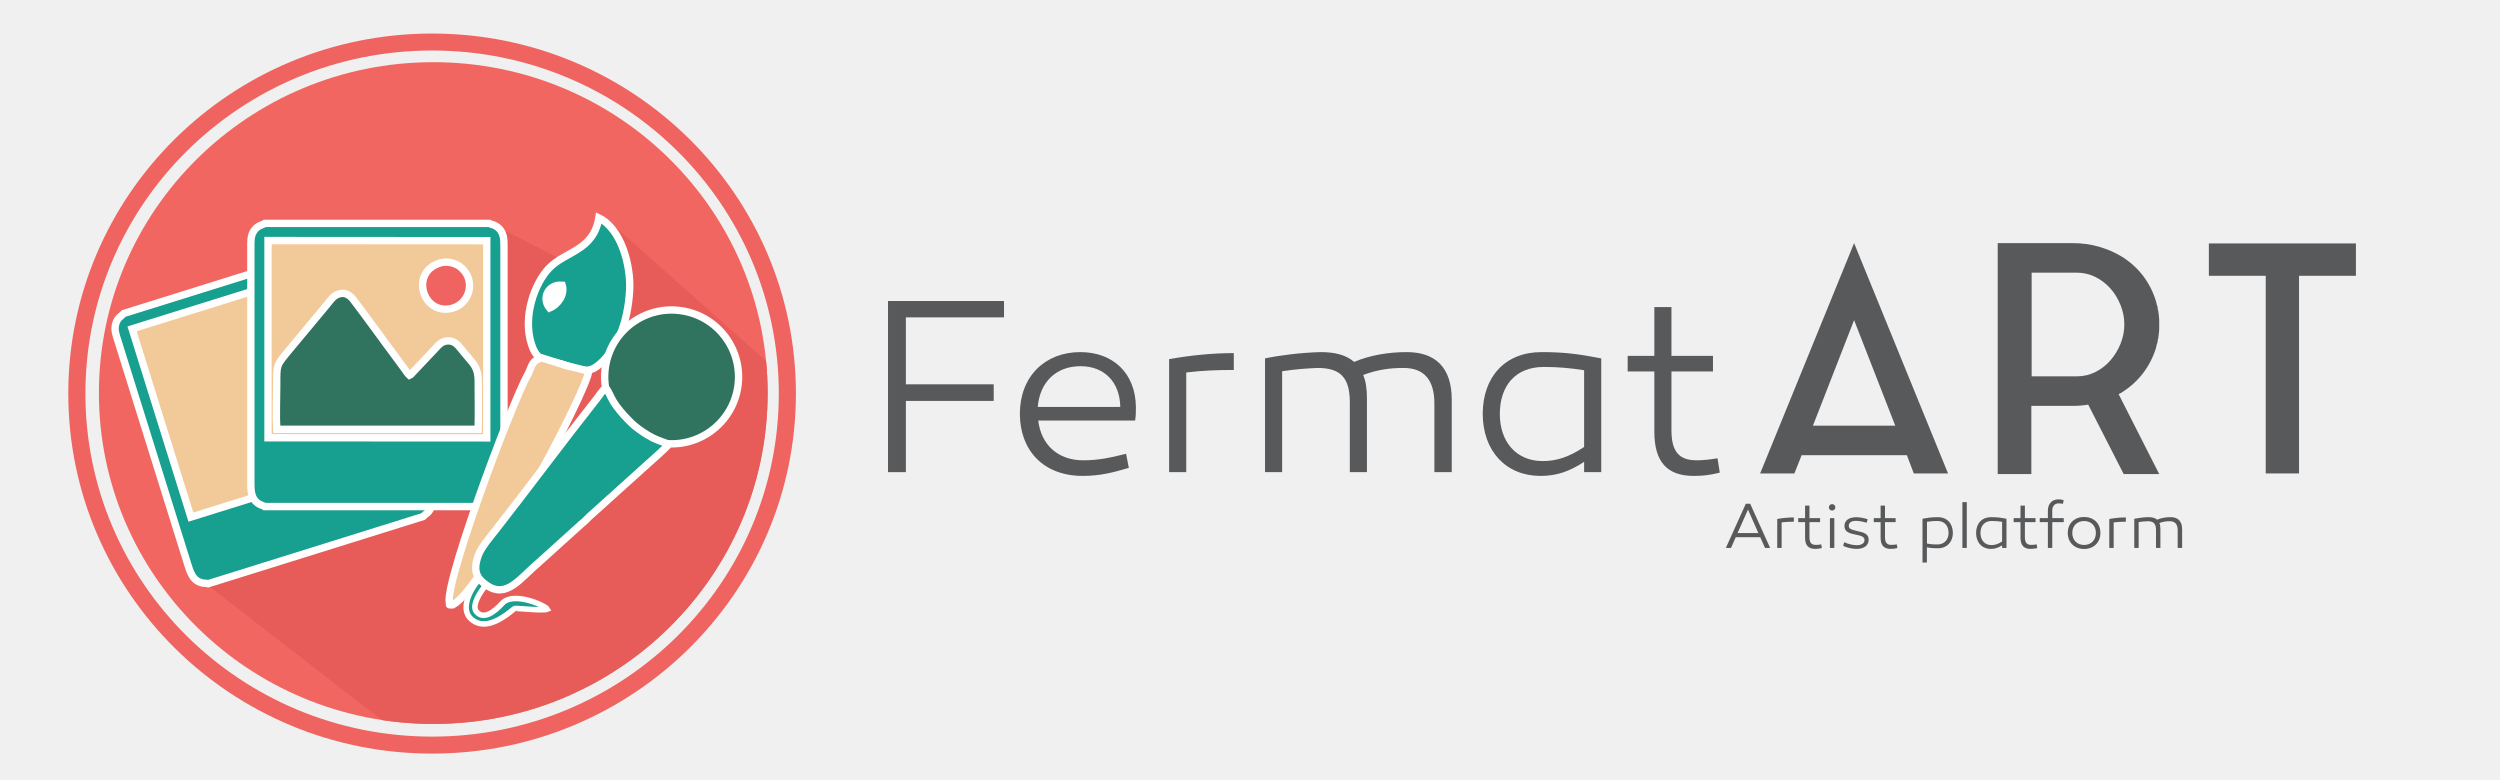
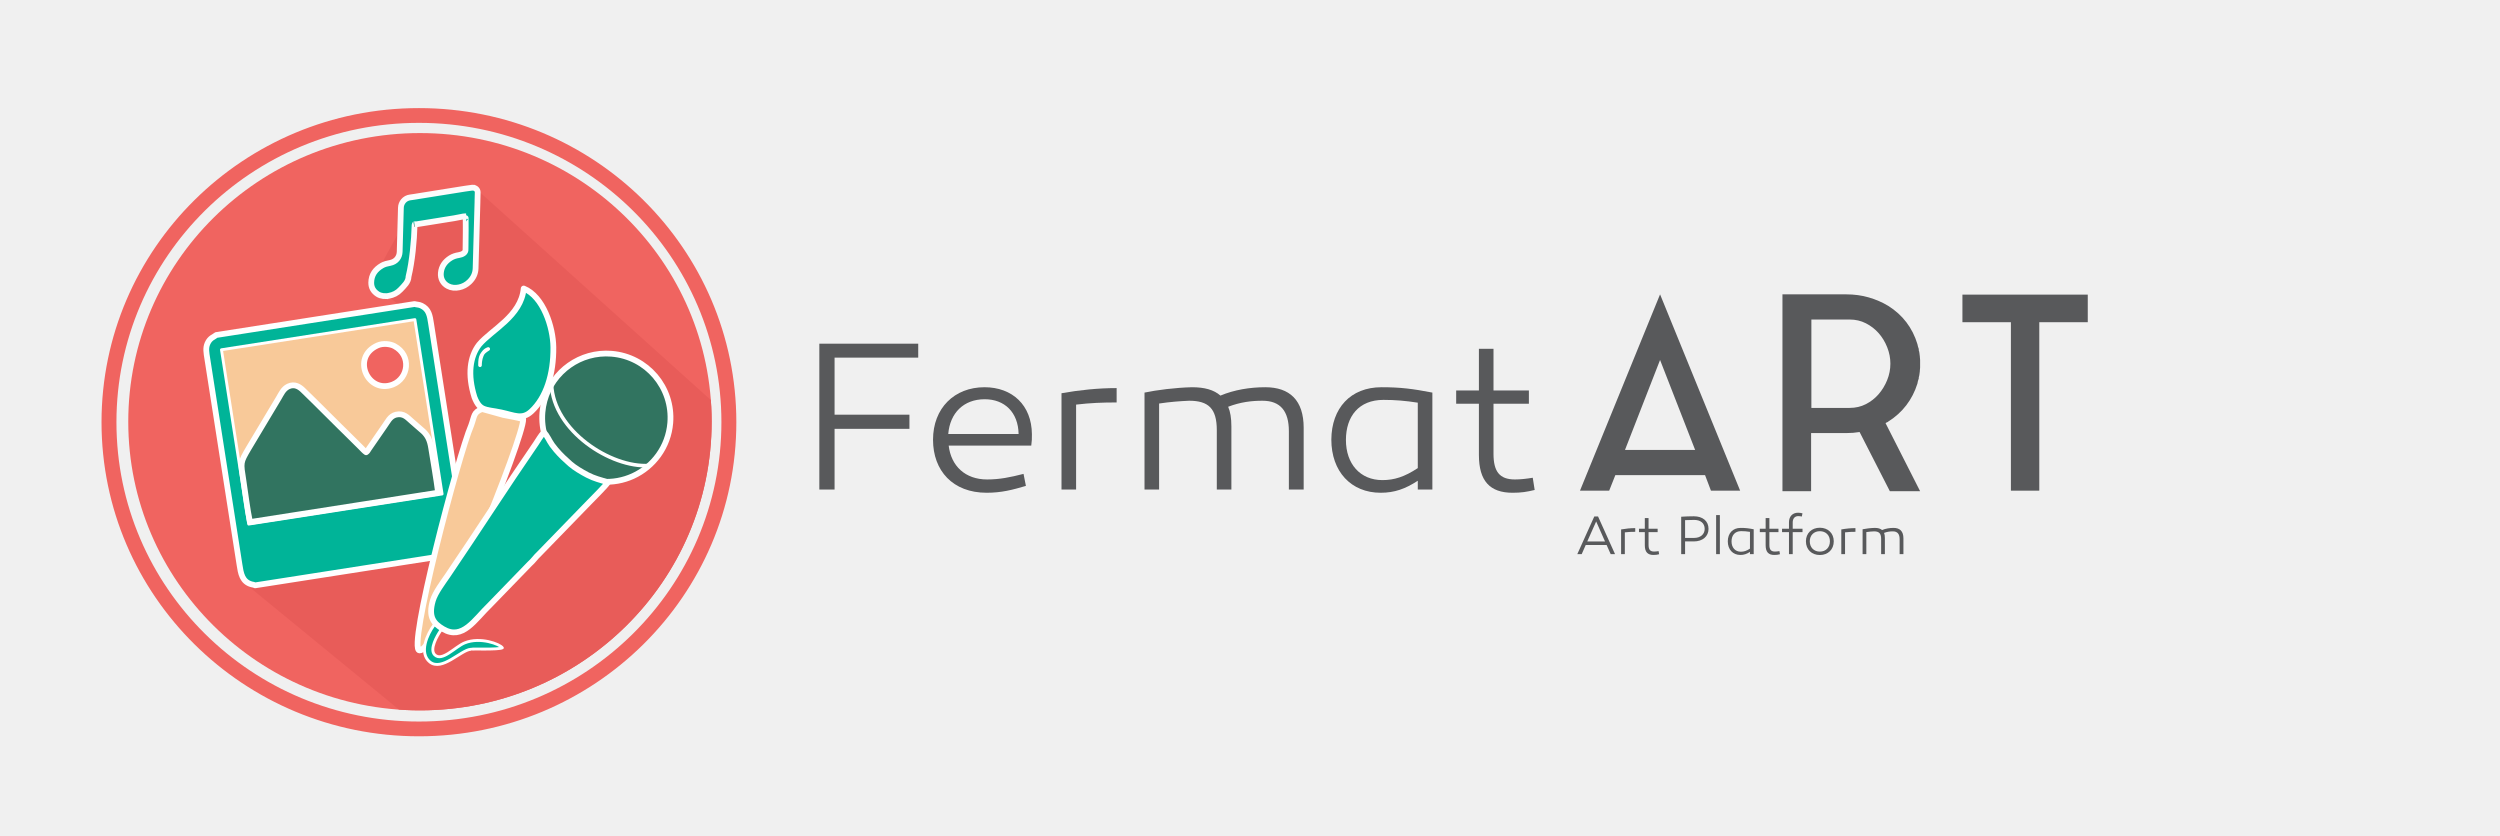
- <svg xmlns="http://www.w3.org/2000/svg" xmlns:xlink="http://www.w3.org/1999/xlink" version="1.1" id="Capa_1" x="0px" y="0px" width="340px" height="106px" viewBox="0 0 340 106" enable-background="new 0 0 340 106" xml:space="preserve">
-   <g>
+ <svg xmlns="http://www.w3.org/2000/svg" xmlns:xlink="http://www.w3.org/1999/xlink" version="1.1" id="Capa_1" x="0px" y="0px" width="1732.023px" height="579px" viewBox="0 0 1732.023 579" enable-background="new 0 0 1732.023 579" xml:space="preserve">
+   <g id="Capa_1_1_" display="none">
+ </g>
+   <g id="fermat_BNK">
    <g>
-       <path fill="#58595B" d="M239.379,64.389l12.778-31.325l12.777,31.325h-4.658l-0.94-2.479h-14.315l-0.983,2.479H239.379z     M246.559,57.894h11.196l-5.598-14.359L246.559,57.894z" />
-       <path fill="#58595B" d="M293.226,47.295c-0.399,1.282-0.99,2.436-1.774,3.461c-0.783,1.026-1.745,1.895-2.884,2.607    c-0.058,0.058-0.129,0.1-0.214,0.128c-0.086,0.029-0.157,0.072-0.214,0.128l5.513,10.855h-4.829l-4.829-9.445    c-0.342,0.059-0.684,0.101-1.025,0.129c-0.342,0.029-0.713,0.043-1.111,0.043h-5.598v9.273h-4.573V33.064h10.171    c1.282,0,2.485,0.165,3.611,0.492c1.125,0.328,2.158,0.776,3.099,1.346c2.308,1.453,3.859,3.49,4.658,6.111    c0.027,0.143,0.057,0.271,0.085,0.385c0.028,0.114,0.071,0.242,0.128,0.385v0.213c0.057,0.143,0.093,0.299,0.107,0.47    c0.014,0.171,0.035,0.342,0.063,0.513v0.043c0.028,0.171,0.043,0.342,0.043,0.513s0,0.356,0,0.556v0.042v0.085    c0,0.171,0,0.342,0,0.513c0,0.171-0.015,0.342-0.043,0.513v0.085c-0.028,0.171-0.05,0.335-0.063,0.491    c-0.015,0.157-0.051,0.321-0.107,0.492v0.171C293.324,46.797,293.253,47.067,293.226,47.295z M282.413,51.184    c0.94,0,1.802-0.2,2.586-0.6c0.783-0.4,1.459-0.929,2.029-1.586c0.569-0.657,1.025-1.407,1.368-2.251    c0.342-0.842,0.513-1.721,0.513-2.636c0-0.886-0.171-1.758-0.513-2.615c-0.343-0.857-0.799-1.607-1.368-2.25    c-0.57-0.643-1.246-1.165-2.029-1.564c-0.784-0.4-1.646-0.601-2.586-0.601h-6.111v14.103H282.413z" />
-       <path fill="#58595B" d="M300.404,33.107h20v4.401h-7.735v26.88h-4.529v-26.88h-7.735V33.107z" />
+       <g enable-background="new    ">
+         <path fill="#58595B" d="M1094.629,339.935l55.479-136.004l55.477,136.004h-20.223l-4.082-10.762h-62.158l-4.268,10.762H1094.629z      M1125.801,311.731h48.613l-24.307-62.343L1125.801,311.731z" />
+         <path fill="#58595B" d="M1328.416,265.717c-1.734,5.566-4.301,10.576-7.701,15.029c-3.404,4.453-7.578,8.228-12.523,11.318     c-0.25,0.249-0.557,0.435-0.928,0.557c-0.371,0.124-0.682,0.31-0.928,0.557l23.936,47.128h-20.967l-20.967-41.005     c-1.484,0.249-2.969,0.435-4.453,0.557c-1.484,0.124-3.094,0.186-4.824,0.186h-24.307v40.263H1234.9V203.93h44.16     c5.566,0,10.791,0.713,15.678,2.134c4.885,1.424,9.371,3.372,13.453,5.845c10.02,6.309,16.76,15.154,20.225,26.533     c0.121,0.62,0.246,1.177,0.371,1.67c0.121,0.496,0.307,1.052,0.557,1.669v0.928c0.246,0.621,0.398,1.299,0.463,2.041     c0.061,0.742,0.154,1.484,0.279,2.227v0.186c0.121,0.742,0.186,1.484,0.186,2.227s0,1.548,0,2.412v0.186v0.371     c0,0.742,0,1.484,0,2.227s-0.064,1.484-0.186,2.227v0.371c-0.125,0.742-0.219,1.456-0.279,2.134     c-0.064,0.681-0.217,1.392-0.463,2.134v0.742C1328.848,263.554,1328.537,264.728,1328.416,265.717z M1281.473,282.602     c4.082,0,7.822-0.867,11.225-2.604c3.4-1.736,6.338-4.033,8.814-6.886c2.473-2.853,4.453-6.111,5.938-9.773     c1.484-3.659,2.227-7.474,2.227-11.446c0-3.844-0.742-7.63-2.227-11.353c-1.484-3.722-3.465-6.978-5.938-9.77     c-2.477-2.792-5.414-5.056-8.814-6.792c-3.402-1.737-7.143-2.606-11.225-2.606h-26.533v61.23H1281.473z" />
+         <path fill="#58595B" d="M1359.586,204.116h86.836v19.111h-33.584v116.708h-19.668V223.227h-33.584V204.116z" />
+       </g>
+       <g>
+         <g enable-background="new    ">
+           <path fill="#58595B" d="M1095.815,383.913h-3.049l11.777-26.109h2.592l11.778,26.109h-3.011l-2.82-6.327h-14.484      L1095.815,383.913z M1099.665,375.146h12.313l-6.137-13.875L1099.665,375.146z" />
+           <path fill="#58595B" d="M1132.907,368.438c-2.517,0-4.613,0.076-7.205,0.382v15.094h-2.592v-17.114      c3.202-0.571,6.518-0.915,9.797-0.915V368.438z" />
+           <path fill="#58595B" d="M1149.45,383.989c-1.41,0.343-2.4,0.495-3.926,0.495c-4.04,0-5.984-2.096-5.984-6.708v-9.109h-4.039      v-2.363h4.039v-7.395h2.592v7.395h6.29v2.363h-6.29v8.881c0,3.163,1.068,4.574,3.813,4.574c0.953,0,2.02-0.115,3.164-0.306      L1149.45,383.989z" />
+           <path fill="#58595B" d="M1183.683,366.418c0,5.222-4.117,8.69-10.178,8.69h-6.061v8.805h-2.705v-25.919      c2.896-0.19,5.793-0.306,8.766-0.306C1179.565,357.688,1183.683,360.891,1183.683,366.418z M1173.772,372.669      c4.27,0,7.242-2.478,7.242-6.213c0-4.079-2.973-6.251-7.242-6.251c-2.059,0-4.002,0.038-6.328,0.152v12.312H1173.772z" />
+           <path fill="#58595B" d="M1191.538,383.913h-2.592v-27.063h2.592V383.913z" />
+           <path fill="#58595B" d="M1214.981,366.685v17.229h-2.592v-1.563c-2.211,1.448-4.154,2.134-6.594,2.134      c-5.26,0-8.768-3.773-8.768-9.452c0.039-5.565,3.393-9.301,8.92-9.301C1209.265,365.731,1211.437,365.998,1214.981,366.685z       M1199.62,375.108c0,4.23,2.516,7.128,6.48,7.128c2.096,0,3.926-0.572,6.289-2.135v-11.626c-2.211-0.343-4.002-0.495-6.1-0.495      C1201.907,367.98,1199.62,370.915,1199.62,375.108z" />
+           <path fill="#58595B" d="M1233.165,383.989c-1.41,0.343-2.402,0.495-3.926,0.495c-4.041,0-5.984-2.096-5.984-6.708v-9.109h-4.041      v-2.363h4.041v-7.395h2.592v7.395h6.289v2.363h-6.289v8.881c0,3.163,1.066,4.574,3.811,4.574c0.953,0,2.021-0.115,3.164-0.306      L1233.165,383.989z" />
+           <path fill="#58595B" d="M1242.011,368.667v15.246h-2.592v-15.246h-4.803v-2.363h4.803v-4.46c0-4.116,2.553-6.633,6.289-6.633      c0.953,0,1.982,0.153,3.049,0.42l-0.42,2.211c-0.875-0.153-1.715-0.268-2.553-0.268c-2.248,0-3.773,1.602-3.773,4.308v4.422      h6.785v2.363H1242.011z" />
+           <path fill="#58595B" d="M1270.448,375.032c0,5.679-4.004,9.49-9.645,9.49s-9.643-3.812-9.643-9.49      c0-5.642,4.002-9.415,9.643-9.415S1270.448,369.391,1270.448,375.032z M1267.778,375.032c0-4.231-2.857-7.014-6.975-7.014      c-4.078,0-6.975,2.782-6.975,7.014c0,4.269,2.896,7.128,6.975,7.128C1264.921,382.16,1267.778,379.301,1267.778,375.032z" />
+           <path fill="#58595B" d="M1285.468,368.438c-2.516,0-4.611,0.076-7.203,0.382v15.094h-2.592v-17.114      c3.201-0.571,6.518-0.915,9.795-0.915V368.438z" />
+           <path fill="#58595B" d="M1318.708,372.936v10.978h-2.631v-10.367c0-3.545-1.486-5.413-4.688-5.413      c-1.945,0-3.889,0.229-6.1,1.067c0.381,0.877,0.572,2.021,0.572,3.507v11.206h-2.592v-10.559c0-3.85-1.486-5.222-4.918-5.222      c-1.676,0.076-3.314,0.19-5.336,0.495v15.285h-2.592v-17.229c2.174-0.457,5.451-0.877,8.424-0.953      c2.25,0,3.889,0.457,5.07,1.486c2.439-1.029,5.26-1.486,7.965-1.486C1316.229,365.731,1318.708,368.057,1318.708,372.936z" />
+         </g>
+       </g>
+       <g enable-background="new    ">
+         <path fill="#58595B" d="M630.06,287.296v9.808h-51.863v42.056h-10.551V238.107h68.507v9.66h-57.956v39.529H630.06z" />
+         <path fill="#58595B" d="M714.915,300.819c0,3.418,0,4.606-0.446,7.876h-57.213c1.635,14.117,11.442,23.479,26.601,23.479     c8.768,0,15.9-1.486,25.263-3.864l1.635,8.322c-9.065,2.675-16.793,4.756-27.195,4.756c-23.479,0-37.151-15.307-37.151-36.706     c0-21.993,14.86-36.408,35.666-36.408C701.391,268.274,714.765,280.757,714.915,300.819z M656.958,300.67h48.743     c-0.297-15.009-9.659-24.073-23.479-24.073C667.658,276.597,658.147,286.107,656.958,300.67z" />
+         <path fill="#58595B" d="M773.613,278.825c-9.808,0-17.981,0.298-28.086,1.486v58.848h-10.105v-66.724     c12.483-2.229,25.412-3.566,38.191-3.566V278.825z" />
+         <path fill="#58595B" d="M903.197,296.36v42.799h-10.254v-40.421c0-13.82-5.797-21.102-18.279-21.102     c-7.578,0-15.158,0.892-23.777,4.161c1.486,3.418,2.229,7.876,2.229,13.671v43.69h-10.105v-41.164     c0-15.009-5.796-20.358-19.17-20.358c-6.539,0.297-12.929,0.743-20.805,1.932v59.591h-10.105v-67.17     c8.471-1.783,21.251-3.418,32.842-3.715c8.768,0,15.158,1.783,19.765,5.796c9.511-4.013,20.508-5.796,31.058-5.796     C893.537,268.274,903.197,277.339,903.197,296.36z" />
+         <path fill="#58595B" d="M992.359,271.989v67.17h-10.105v-6.093c-8.619,5.646-16.197,8.322-25.709,8.322     c-20.508,0-34.18-14.712-34.18-36.854c0.148-21.696,13.227-36.26,34.773-36.26C970.068,268.274,978.539,269.314,992.359,271.989z      M932.471,304.831c0,16.495,9.809,27.789,25.264,27.789c8.174,0,15.307-2.229,24.52-8.321v-45.325     c-8.619-1.337-15.604-1.932-23.777-1.932C941.387,277.042,932.471,288.484,932.471,304.831z" />
+         <path fill="#58595B" d="M1063.24,339.456c-5.498,1.338-9.361,1.933-15.305,1.933c-15.754,0-23.332-8.174-23.332-26.155v-35.517     h-15.752v-9.213h15.752v-28.83h10.105v28.83h24.52v9.213h-24.52v34.625c0,12.335,4.16,17.833,14.861,17.833     c3.715,0,7.875-0.446,12.334-1.188L1063.24,339.456z" />
+       </g>
    </g>
+     <path fill="#F06460" d="M290.238,74.889c121.452,0,219.904,97.427,219.904,217.612c0,120.187-98.452,217.611-219.903,217.611   c-121.45,0-219.905-97.427-219.905-217.611C70.333,172.316,168.789,74.889,290.238,74.889L290.238,74.889z M290.238,85.121   c-115.739,0-209.566,92.848-209.566,207.38c0,114.536,93.827,207.384,209.566,207.384c115.74,0,209.564-92.848,209.564-207.384   C499.803,177.968,405.978,85.121,290.238,85.121z" />
+     <path fill="#F06460" d="M290.951,92.189c111.613,0,202.093,89.537,202.093,199.982c0,110.446-90.479,199.979-202.093,199.979   c-111.609,0-202.087-89.532-202.087-199.979C88.864,181.726,179.342,92.189,290.951,92.189z" />
    <g>
      <g>
-         <path fill="#58595B" d="M235.418,74.519h-0.702l2.712-6.01h0.597l2.711,6.01h-0.693l-0.649-1.456h-3.334L235.418,74.519z      M236.305,72.501h2.834l-1.413-3.194L236.305,72.501z" />
-         <path fill="#58595B" d="M243.96,70.956c-0.579,0-1.063,0.018-1.658,0.088v3.475h-0.597v-3.939c0.736-0.132,1.5-0.211,2.255-0.211     V70.956z" />
-         <path fill="#58595B" d="M247.771,74.536c-0.325,0.079-0.553,0.114-0.904,0.114c-0.93,0-1.377-0.482-1.377-1.544v-2.098h-0.93     v-0.544h0.93v-1.702h0.597v1.702h1.447v0.544h-1.447v2.045c0,0.728,0.245,1.053,0.877,1.053c0.22,0,0.465-0.026,0.729-0.07     L247.771,74.536z" />
-         <path fill="#58595B" d="M248.729,69c0-0.255,0.192-0.438,0.438-0.438s0.438,0.184,0.438,0.438c0,0.245-0.192,0.43-0.438,0.43     S248.729,69.245,248.729,69z M249.467,74.519h-0.597v-4.054h0.597V74.519z" />
-         <path fill="#58595B" d="M250.811,73.746c0.579,0.255,1.211,0.404,1.702,0.404c0.614,0,1.062-0.246,1.062-0.702     c0-0.518-0.597-0.614-1.396-0.781c-0.877-0.184-1.333-0.456-1.333-1.123c0-0.763,0.605-1.202,1.605-1.202     c0.535,0,1.141,0.132,1.562,0.281l-0.158,0.474c-0.491-0.158-1.035-0.263-1.447-0.263c-0.623,0-0.974,0.236-0.974,0.684     c0,0.422,0.368,0.518,1.079,0.685c0.965,0.211,1.623,0.395,1.623,1.193c0,0.834-0.685,1.255-1.658,1.255     c-0.562,0-1.237-0.158-1.808-0.404L250.811,73.746z" />
-         <path fill="#58595B" d="M258.043,74.536c-0.325,0.079-0.553,0.114-0.904,0.114c-0.93,0-1.377-0.482-1.377-1.544v-2.098h-0.93     v-0.544h0.93v-1.702h0.597v1.702h1.447v0.544h-1.447v2.045c0,0.728,0.245,1.053,0.877,1.053c0.22,0,0.465-0.026,0.729-0.07     L258.043,74.536z" />
-         <path fill="#58595B" d="M265.593,72.475c0,1.219-0.807,2.088-2.018,2.088c-0.518,0-0.843,0-1.518-0.123v2.062h-0.597v-5.948     c0.632-0.132,1.315-0.22,2.079-0.22C264.813,70.333,265.575,71.193,265.593,72.475z M265.005,72.492     c0-0.966-0.526-1.641-1.535-1.641c-0.482,0-0.895,0.034-1.403,0.113v2.957c0.701,0.132,1.009,0.123,1.447,0.123     C264.426,74.045,265.005,73.378,265.005,72.492z" />
-         <path fill="#58595B" d="M267.482,74.519h-0.596v-6.229h0.596V74.519z" />
-         <path fill="#58595B" d="M272.881,70.553v3.966h-0.597v-0.359c-0.509,0.333-0.956,0.491-1.518,0.491     c-1.211,0-2.019-0.869-2.019-2.176c0.009-1.281,0.781-2.142,2.054-2.142C271.564,70.333,272.064,70.395,272.881,70.553z      M269.345,72.492c0,0.974,0.579,1.641,1.491,1.641c0.483,0,0.904-0.132,1.448-0.491v-2.677c-0.509-0.079-0.922-0.113-1.404-0.113     C269.871,70.852,269.345,71.526,269.345,72.492z" />
-         <path fill="#58595B" d="M277.069,74.536c-0.325,0.079-0.553,0.114-0.904,0.114c-0.93,0-1.377-0.482-1.377-1.544v-2.098h-0.93     v-0.544h0.93v-1.702h0.597v1.702h1.447v0.544h-1.447v2.045c0,0.728,0.245,1.053,0.877,1.053c0.22,0,0.465-0.026,0.729-0.07     L277.069,74.536z" />
-         <path fill="#58595B" d="M279.108,71.009v3.51h-0.597v-3.51h-1.105v-0.544h1.105v-1.026c0-0.947,0.588-1.526,1.447-1.526     c0.22,0,0.457,0.035,0.702,0.097l-0.097,0.509c-0.201-0.035-0.395-0.062-0.588-0.062c-0.518,0-0.868,0.368-0.868,0.991v1.018     h1.562v0.544H279.108z" />
-         <path fill="#58595B" d="M285.655,72.475c0,1.307-0.921,2.185-2.22,2.185c-1.298,0-2.22-0.878-2.22-2.185     c0-1.299,0.922-2.167,2.22-2.167C284.734,70.308,285.655,71.176,285.655,72.475z M285.041,72.475     c0-0.975-0.657-1.614-1.605-1.614c-0.938,0-1.605,0.64-1.605,1.614c0,0.982,0.667,1.641,1.605,1.641     C284.384,74.115,285.041,73.457,285.041,72.475z" />
-         <path fill="#58595B" d="M289.117,70.956c-0.579,0-1.062,0.018-1.658,0.088v3.475h-0.597v-3.939     c0.736-0.132,1.5-0.211,2.255-0.211V70.956z" />
-         <path fill="#58595B" d="M296.77,71.991v2.527h-0.605v-2.387c0-0.815-0.342-1.246-1.079-1.246c-0.447,0-0.895,0.053-1.403,0.246     c0.087,0.202,0.131,0.465,0.131,0.808v2.579h-0.597v-2.431c0-0.886-0.342-1.202-1.132-1.202     c-0.386,0.018-0.763,0.044-1.228,0.114v3.519h-0.597v-3.966c0.5-0.105,1.254-0.202,1.938-0.22c0.518,0,0.896,0.105,1.167,0.343     c0.562-0.237,1.211-0.343,1.834-0.343C296.199,70.333,296.77,70.868,296.77,71.991z" />
+         <defs>
+           <path id="SVGID_1_" d="M290.951,92.189c111.613,0,202.093,89.537,202.093,199.982c0,110.446-90.479,199.979-202.093,199.979      c-111.609,0-202.087-89.532-202.087-199.979C88.864,181.726,179.342,92.189,290.951,92.189z" />
+         </defs>
+         <clipPath id="SVGID_2_">
+           <use xlink:href="#SVGID_1_" overflow="visible" />
+         </clipPath>
+         <g clip-path="url(#SVGID_2_)">
+           <polygon fill="#E85C59" points="891.965,636.586 715.801,851.679 171.357,405.524 168.575,322.611 165.263,272.813       149.876,232.096 218.158,221.425 275.611,210.627 257.194,195.816 284.471,145.938 329.72,130.741     " />
+         </g>
+       </g>
+       <g>
+         <defs>
+           <path id="SVGID_3_" d="M290.951,92.189c111.613,0,202.093,89.537,202.093,199.982c0,110.446-90.479,199.979-202.093,199.979      c-111.609,0-202.087-89.532-202.087-199.979C88.864,181.726,179.342,92.189,290.951,92.189z" />
+         </defs>
+         <clipPath id="SVGID_4_">
+           <use xlink:href="#SVGID_3_" overflow="visible" />
+         </clipPath>
+         <path clip-path="url(#SVGID_4_)" fill="#E85C59" d="M443.985,267.571" />
      </g>
    </g>
-     <g>
-       <path fill="#58595B" d="M135.144,52.266v2.259h-11.945v9.686h-2.43V40.938h15.778v2.225h-13.348v9.104H135.144z" />
-       <path fill="#58595B" d="M154.482,55.381c0,0.787,0,1.061-0.103,1.813h-13.177c0.376,3.252,2.635,5.408,6.126,5.408    c2.019,0,3.662-0.343,5.818-0.89l0.376,1.916c-2.088,0.616-3.868,1.096-6.263,1.096c-5.408,0-8.557-3.525-8.557-8.454    c0-5.065,3.422-8.385,8.214-8.385C151.368,47.885,154.448,50.76,154.482,55.381z M141.135,55.347h11.226    c-0.068-3.457-2.225-5.544-5.407-5.544C143.599,49.802,141.408,51.993,141.135,55.347z" />
-       <path fill="#58595B" d="M167.797,50.315c-2.259,0-4.141,0.068-6.468,0.342v13.553h-2.328V48.844    c2.875-0.514,5.853-0.821,8.796-0.821V50.315z" />
-       <path fill="#58595B" d="M197.437,54.354v9.857h-2.361v-9.31c0-3.183-1.335-4.86-4.21-4.86c-1.745,0-3.49,0.206-5.476,0.958    c0.342,0.787,0.514,1.814,0.514,3.148v10.063h-2.328v-9.48c0-3.457-1.334-4.689-4.415-4.689c-1.506,0.068-2.978,0.171-4.791,0.445    v13.725h-2.328v-15.47c1.951-0.411,4.895-0.788,7.564-0.856c2.02,0,3.491,0.411,4.552,1.335c2.19-0.924,4.724-1.335,7.153-1.335    C195.212,47.885,197.437,49.973,197.437,54.354z" />
-       <path fill="#58595B" d="M217.769,48.741v15.47h-2.328v-1.403c-1.984,1.301-3.73,1.917-5.921,1.917    c-4.723,0-7.871-3.389-7.871-8.488c0.034-4.997,3.046-8.351,8.009-8.351C212.635,47.885,214.585,48.125,217.769,48.741z     M203.976,56.305c0,3.799,2.259,6.4,5.818,6.4c1.882,0,3.525-0.514,5.646-1.917V50.35c-1.984-0.308-3.594-0.445-5.476-0.445    C206.029,49.905,203.976,52.54,203.976,56.305z" />
-       <path fill="#58595B" d="M233.889,64.279c-1.266,0.309-2.156,0.445-3.524,0.445c-3.628,0-5.374-1.883-5.374-6.024v-8.18h-3.628    v-2.122h3.628v-6.64h2.327v6.64h5.647v2.122h-5.647v7.975c0,2.841,0.959,4.107,3.423,4.107c0.855,0,1.814-0.103,2.841-0.274    L233.889,64.279z" />
-     </g>
+     <path fill="#00B498" stroke="#FCFCFC" stroke-width="4" stroke-miterlimit="10" d="M322.944,149.845   c-1.321,0.008-1.321,0.008-1.83,0.1c-3.46,0.565-2.925,0.673-6.401,1.234c-5.599,0.887-11.206,1.782-16.81,2.698   c-4.963,0.776-10.665,1.708-10.665,1.708c1.136-0.18,0.016-0.496,0,0c-0.307,11.389-1.65,25.518-4.188,36.014   c-0.071,3.754-3.124,6.44-5.627,9.098c-2.187,2.326-4.92,3.706-8.076,4.247c-0.288,0.053-0.612-0.008-0.859,0.232   c-1.015-0.037-2.034-0.075-3.062-0.094c-1.352-0.198-2.634-0.573-3.775-1.319c-2.892-1.862-4.503-4.484-4.458-7.945   c0.067-5.439,2.866-9.195,7.431-11.838c1.758-1.037,3.721-1.435,5.69-1.825c3.897-0.758,6.475-3.766,6.588-7.733   c0.293-10.164,0.622-20.326,0.845-30.493c0.061-3.341,2.527-6.697,6.444-7.161c2.103-0.24,4.192-0.639,6.294-0.975   c4.072-0.671,8.146-1.28,12.215-1.959c3.305-0.543,6.606-1.042,9.916-1.588c3.206-0.511,6.405-1.037,9.627-1.534   c1.58-0.247,3.164-0.509,4.766-0.676c0.445,0.015,0.905,0.028,1.363,0.037c0.452,0.214,0.942,0.359,1.347,0.671   c0.799,0.64,1.234,1.474,1.233,2.493c-0.014,1.809-0.088,3.634-0.142,5.451c-0.004,0.503-0.013,1.021-0.02,1.528   c-0.425,15.235-0.847,30.46-1.291,45.697c-0.113,3.729-1.672,6.852-4.349,9.417c-2.007,1.92-4.377,3.21-7.099,3.766   c-2.666,0.547-5.305,0.378-7.745-0.904c-3.375-1.787-5.237-5.159-4.873-9.1c0.416-4.589,2.885-7.906,6.677-10.325   c1.767-1.111,3.685-1.715,5.728-2.027c2.434-0.394,4.956-1.597,4.688-4.114c-0.059,3.146,0.529-30.968-0.271-21.083" />
+     <path fill="#00B498" stroke="#FFFFFF" stroke-width="4" stroke-linecap="round" stroke-linejoin="round" stroke-miterlimit="22.926" d="   M176.774,405.524l137.798-21.531c1.715-1.373,4.549-1.777,6.351-5.902c1.341-3.065,0.733-6.571,0.138-10.424l-22.418-143.495   c-0.853-5.401-1.4-9.973-6.812-12.458c-1.729-0.793-3.024-0.585-4.571-1.087l-137.382,21.468c-1.515,1.333-4.392,1.863-6.141,5.874   c-1.404,3.239-0.74,6.479-0.124,10.43l18.604,119.098c1.243,7.946,2.485,15.889,3.727,23.817c0.904,5.814,1.739,11.81,8.477,13.566   C175.351,405.125,175.863,405.069,176.774,405.524z" />
+     <polygon fill="#F8C999" stroke="#FFFFFF" stroke-width="2" stroke-linecap="round" stroke-linejoin="round" stroke-miterlimit="22.926" points="   172.305,363.093 306.284,342.232 287.438,221.425 153.429,242.307  " />
+     <path fill="#317460" stroke="#FFFFFF" stroke-width="4" stroke-linecap="round" stroke-linejoin="round" stroke-miterlimit="22.926" d="   M173.189,361.693l130.347-20.365c-1.301-10.264-3.216-20.689-4.796-30.821c-0.834-5.435-2.278-8.487-5.32-11.487l-8.397-7.33   c-2.538-2.134-5.24-5.666-10.575-4.432c-4.36,1.007-5.979,5.235-8.02,7.922l-10.953,15.87c-0.732,1.044-0.805,1.624-1.829,2.282   c-1.311-0.846-2.493-2.313-3.685-3.456l-10.845-10.735c-2.472-2.343-4.669-4.631-7.228-7.144l-14.579-14.476   c-2.602-2.557-4.791-4.715-7.43-7.258c-2.186-2.109-5.653-4.637-10.135-2.513c-3.509,1.666-4.959,5.275-6.578,7.954l-20.853,34.831   c-5.907,10.117-5.674,9.557-3.62,22.691C170.115,342.339,171.28,352.805,173.189,361.693z" />
+     <path fill="#F06460" stroke="#FFFFFF" stroke-width="4" stroke-linecap="round" stroke-linejoin="round" stroke-miterlimit="22.926" d="   M261.49,239.342c-18.464,8.283-6.486,33.852,10.676,27.037c10.876-4.315,13.117-20.098,1.118-26.575   C270.468,238.279,265.408,237.584,261.49,239.342z" />
+     <path fill="#00B498" stroke="#FFFFFF" stroke-width="4" stroke-linecap="round" stroke-linejoin="round" stroke-miterlimit="22.926" d="   M383.372,240.501c0.207,18.726-4.89,34.947-15.258,44.555c-6.377,5.915-11.827,2.591-21.052,0.644   c-10.726-2.265-14.449-0.576-18.358-10.538c-4.896-15.68-3.156-28.154,3.229-36.408c8.85-10.492,29.023-19.658,30.895-38.868   C376.389,205.365,383.212,226.689,383.372,240.501z" />
+     <path fill="#F8C999" stroke="#FFFFFF" stroke-width="4" stroke-linecap="round" stroke-linejoin="round" stroke-miterlimit="22.926" d="   M326.469,294.634c2.408-6.657,1.512-8.865,7.479-11.279l14.91,4.158c4.825,0.979,8.963,1.585,13.622,2.866   c0.556,12.043-58.248,159.651-71.813,160.234c-3.017-2.017,3.686-0.166,0,0C281.876,450.978,317.579,315.082,326.469,294.634z" />
+     <path fill="#FEFEFE" stroke="#FFFFFF" stroke-width="2.5" stroke-linecap="round" stroke-linejoin="round" stroke-miterlimit="22.926" d="   M332.556,253.053c0,0-0.282-9.331,5.691-11.283C333.799,244.49,332.454,246.631,332.556,253.053z" />
+     <path fill="#00B498" stroke="#FFFFFF" stroke-width="2" stroke-linecap="round" stroke-linejoin="round" stroke-miterlimit="22.926" d="   M326.169,449.817c0.519-0.474,18.948,0.448,21.856-1.01c-1.594-2.482-15.304-7.822-26.119-3.396   c-6.642,2.723-15.805,13.438-20.818,8.158c-3.642-3.838,1.759-13.14,4.05-16.496c0.51-0.743,0.722-1.264,1.12-1.713   c0.212,0.133,0.432,0.256,0.633,0.399c13.695,8.146,21.849-6.429,32.786-16.916l27.317-28.187c2.543-2.211,4.1-4.74,6.564-6.975   l34.302-35.315c2.303-2.414,12.476-12.48,13.298-14.241c-5.265-1.654-9.279-2.525-14.094-5.016   c-4.068-2.121-9.038-5.09-12.061-7.76c-3.777-3.353-6.47-5.813-9.803-9.727c-4.341-5.084-4.539-6.862-6.917-10.385l-1.447-1.729   c-2.245,2.319-3.644,5.086-5.664,8.007c-20.354,29.549-40.717,61.348-61.006,91.181c-3.037,4.481-8.676,11.838-10.287,17.423   c-1.729,5.968-0.445,11.206,2.145,15.002c-0.389,0.616-0.85,1.281-1.396,2.017c-4.725,6.31-10.479,19.291-2.836,25.472   C306.161,465.353,319.214,450.39,326.169,449.817" />
+     <path fill="#317460" stroke="#FFFFFF" stroke-width="4" stroke-linecap="round" stroke-linejoin="round" stroke-miterlimit="22.926" d="   M423.693,245.079c24.463,1.994,42.684,23.435,40.681,47.905c-1.35,16.635-11.696,30.382-25.881,36.859   c-6.675,3.042-14.192,4.463-22.029,3.831c-24.455-2-42.68-23.438-40.672-47.912c0.224-2.826,0.721-5.571,1.451-8.218   C382.787,257.353,402.063,243.317,423.693,245.079z" />
+     <path fill="#00B498" stroke="#FFFFFF" stroke-width="4" stroke-linecap="round" stroke-linejoin="round" stroke-miterlimit="22.926" d="   M421.158,334.129c-5.265-1.654-9.279-2.525-14.094-5.016c-4.068-2.12-9.038-5.09-12.061-7.76c-3.777-3.353-6.47-5.813-9.803-9.727   c-4.341-5.084-4.539-6.861-6.917-10.385l-1.447-1.729c-2.245,2.318-3.644,5.086-5.664,8.006   c-20.354,29.549-40.717,61.349-61.006,91.181c-3.037,4.481-8.676,11.838-10.287,17.423c-3.295,11.451,0.579,15.805,7.01,19.64   c13.695,8.146,21.849-6.429,32.786-16.916l27.317-28.187c2.543-2.211,4.1-4.74,6.564-6.975l34.302-35.315   C410.162,345.956,420.335,335.891,421.158,334.129z" />
+     <path fill="none" stroke="#FFFFFF" stroke-width="2.5" stroke-linecap="round" stroke-linejoin="round" stroke-miterlimit="22.926" d="   M382.119,266.296c1.19,32.097,41.159,57.994,67.529,56.229" />
  </g>
-   <g>
-     <path fill-rule="evenodd" clip-rule="evenodd" fill="#EF6460" d="M58.764,4.562c27.325,0,49.48,21.925,49.48,48.959   c0,27.047-22.155,48.969-49.48,48.969c-27.327,0-49.476-21.922-49.476-48.969C9.288,26.487,31.437,4.562,58.764,4.562L58.764,4.562   z M58.764,6.869c-26.043,0-47.149,20.886-47.149,46.653c0,25.78,21.106,46.657,47.149,46.657c26.049,0,47.154-20.877,47.154-46.657   C105.918,27.755,84.813,6.869,58.764,6.869z" />
-     <path fill-rule="evenodd" clip-rule="evenodd" fill="#F26662" d="M58.924,8.456c25.115,0,45.473,20.149,45.473,44.997   c0,24.85-20.357,45.001-45.473,45.001c-25.111,0-45.472-20.151-45.472-45.001C13.452,28.605,33.813,8.456,58.924,8.456z" />
-     <g>
-       <defs>
-         <path id="SVGID_1_" d="M58.924,8.456c25.115,0,45.473,20.149,45.473,44.997c0,24.85-20.357,45.001-45.473,45.001     c-25.111,0-45.472-20.151-45.472-45.001C13.452,28.605,33.813,8.456,58.924,8.456z" />
-       </defs>
-       <clipPath id="SVGID_2_">
-         <use xlink:href="#SVGID_1_" overflow="visible" />
-       </clipPath>
-       <g clip-path="url(#SVGID_2_)">
-         <polygon fill-rule="evenodd" clip-rule="evenodd" fill="#E75C59" points="83.817,30.971 192.398,127.62 152.754,176.013      27.621,79.107 19.767,44.603 68.898,31.485 79.367,36.81    " />
-       </g>
-     </g>
-   </g>
-   <g>
-     <path fill-rule="evenodd" clip-rule="evenodd" fill="#179F8F" stroke="#FFFFFF" stroke-miterlimit="10" d="M28.304,79.388   l29.212-9.13c0.326-0.353,0.927-0.533,1.183-1.486c0.189-0.71-0.051-1.448-0.308-2.27l-9.5-30.415   c-0.36-1.14-0.625-2.117-1.878-2.479c-0.403-0.12-0.676-0.034-1.029-0.086l-29.118,9.099c-0.292,0.334-0.901,0.549-1.14,1.474   c-0.206,0.748,0.042,1.424,0.309,2.265l7.887,25.241c0.523,1.692,1.048,3.372,1.579,5.05c0.386,1.235,0.753,2.506,2.271,2.667   C27.986,79.347,28.098,79.308,28.304,79.388z" />
-     <polygon fill-rule="evenodd" clip-rule="evenodd" fill="#F2C999" stroke="#FFFFFF" stroke-miterlimit="10" points="25.961,70.325    54.359,61.459 46.369,35.856 17.962,44.722  " />
-   </g>
-   <path fill-rule="evenodd" clip-rule="evenodd" fill="#179F8F" stroke="#FFFFFF" stroke-miterlimit="10" d="M35.978,68.894h30.6  c0.42-0.239,1.046-0.23,1.579-1.074c0.394-0.618,0.385-1.397,0.385-2.255V33.703c0-1.201,0.026-2.212-1.053-2.932  c-0.353-0.231-0.642-0.231-0.961-0.387H36.019c-0.367,0.241-1.011,0.258-1.525,1.064c-0.42,0.659-0.378,1.381-0.378,2.254v26.451  c0,1.768,0,3.526,0,5.295c-0.008,1.283-0.025,2.613,1.373,3.224C35.685,68.756,35.797,68.756,35.978,68.894z" />
-   <polygon fill-rule="evenodd" clip-rule="evenodd" fill="#F2C999" stroke="#FFFFFF" stroke-miterlimit="10" points="36.449,59.536   66.199,59.553 66.199,32.735 36.449,32.716 " />
-   <path fill-rule="evenodd" clip-rule="evenodd" fill="#307460" stroke="#FFFFFF" stroke-miterlimit="10" d="M37.639,58.385h27.389  c0.059-2.14,0.009-4.344,0.009-6.47c0-1.139-0.198-1.817-0.73-2.529l-1.482-1.776c-0.458-0.514-0.894-1.329-2.023-1.242  c-0.936,0.069-1.399,0.883-1.905,1.363l-2.752,2.906c-0.189,0.189-0.222,0.309-0.455,0.413c-0.24-0.215-0.437-0.557-0.643-0.832  l-1.878-2.546c-0.437-0.559-0.814-1.106-1.251-1.699l-2.53-3.438c-0.455-0.608-0.831-1.115-1.294-1.724  c-0.378-0.505-1.012-1.131-1.998-0.841c-0.771,0.234-1.184,0.919-1.604,1.425l-5.392,6.474c-1.535,1.887-1.467,1.773-1.467,4.536  C37.631,54.325,37.528,56.503,37.639,58.385z" />
-   <path fill-rule="evenodd" clip-rule="evenodd" fill="#EF6460" stroke="#FFFFFF" stroke-miterlimit="10" d="M59.965,35.734  c-4.277,1.167-2.543,7.117,1.407,6.226c2.507-0.565,3.518-3.919,1.142-5.729C61.956,35.812,60.877,35.487,59.965,35.734z" />
-   <path fill-rule="evenodd" clip-rule="evenodd" fill="#179F8F" stroke="#FFFFFF" stroke-miterlimit="10" d="M85.631,39.483  c-0.247,4.397-1.701,8.12-4.277,10.212c-1.587,1.286-2.813,0.419-4.948-0.181c-2.479-0.695-3.38-0.359-4.145-2.76  c-1.179-3.713,0.432-8.223,2.418-10.289c2.241-2.323,6.028-2.351,6.767-6.826C84.54,31.14,85.813,36.24,85.631,39.483z" />
-   <path fill-rule="evenodd" clip-rule="evenodd" fill="#F2C999" stroke="#FFFFFF" stroke-miterlimit="10" d="M71.817,50.878  c0.65-1.329,0.482-1.792,1.872-2.205l3.317,1.054c1.079,0.267,2.006,0.448,3.042,0.772c-0.05,2.468-15.62,31.818-18.709,31.76  c-0.848-0.019,0.84,0.016,0,0C59.342,82.209,69.495,54.934,71.817,50.878z" />
-   <path fill-rule="evenodd" clip-rule="evenodd" fill="#FEFEFE" stroke="#FFFFFF" stroke-miterlimit="10" d="M74.75,41.901  c-1.099-1.312-0.238-3.276,1.706-3.113C76.866,40.142,75.779,41.463,74.75,41.901z" />
-   <path fill-rule="evenodd" clip-rule="evenodd" fill="#179F8F" stroke="#FFFFFF" stroke-width="0.75" stroke-miterlimit="10" d="  M90.946,60.414c-1.053-0.403-1.859-0.634-2.804-1.209c-0.806-0.491-1.784-1.167-2.355-1.76c-0.73-0.728-1.246-1.27-1.88-2.117  c-0.814-1.098-0.831-1.467-1.268-2.212l-0.273-0.378c-0.492,0.448-0.814,0.996-1.264,1.563c-4.559,5.761-9.156,11.978-13.71,17.793  c-0.676,0.873-1.927,2.305-2.338,3.422c-0.429,1.2-0.243,2.286,0.239,3.093c-0.097,0.121-0.197,0.248-0.319,0.395  c-1.054,1.226-2.401,3.8-0.923,5.163c1.621,1.489,3.762,0.282,5.29-0.901c0.222-0.173,0.436-0.346,0.625-0.504  c0.113-0.097,3.865,0.348,4.475,0.093c-0.29-0.534-4.621-2.436-6.112-0.823c-1.184,1.275-2.582,2.295-3.543,1.15  c-0.684-0.836,0.542-2.661,1.058-3.313c0.109-0.146,0.168-0.247,0.257-0.331c0.033,0.024,0.075,0.059,0.117,0.084  c2.687,1.851,4.554-1.012,6.931-3.01l5.966-5.386c0.55-0.412,0.902-0.908,1.436-1.327l7.493-6.751  C88.545,62.685,90.757,60.763,90.946,60.414z" />
-   <path fill-rule="evenodd" clip-rule="evenodd" fill="#307460" stroke="#FFFFFF" stroke-miterlimit="10" d="M92.679,42.261  c4.971,0.738,8.401,5.367,7.666,10.341c-0.746,4.97-5.378,8.404-10.352,7.657c-4.961-0.738-8.391-5.367-7.656-10.342  C83.083,44.944,87.714,41.515,92.679,42.261z" />
-   <path fill-rule="evenodd" clip-rule="evenodd" fill="#179F8F" stroke="#FFFFFF" stroke-miterlimit="10" d="M90.946,60.414  c-1.053-0.403-1.859-0.634-2.804-1.209c-0.806-0.491-1.784-1.167-2.355-1.76c-0.73-0.728-1.246-1.27-1.88-2.117  c-0.814-1.098-0.831-1.467-1.268-2.212l-0.273-0.378c-0.492,0.448-0.814,0.996-1.264,1.563c-4.559,5.761-9.156,11.978-13.71,17.793  c-0.676,0.873-1.927,2.305-2.338,3.422c-0.832,2.295-0.097,3.239,1.163,4.104c2.687,1.851,4.554-1.012,6.931-3.01l5.966-5.386  c0.55-0.412,0.902-0.908,1.436-1.327l7.493-6.751C88.545,62.685,90.757,60.763,90.946,60.414z" />
</svg>
